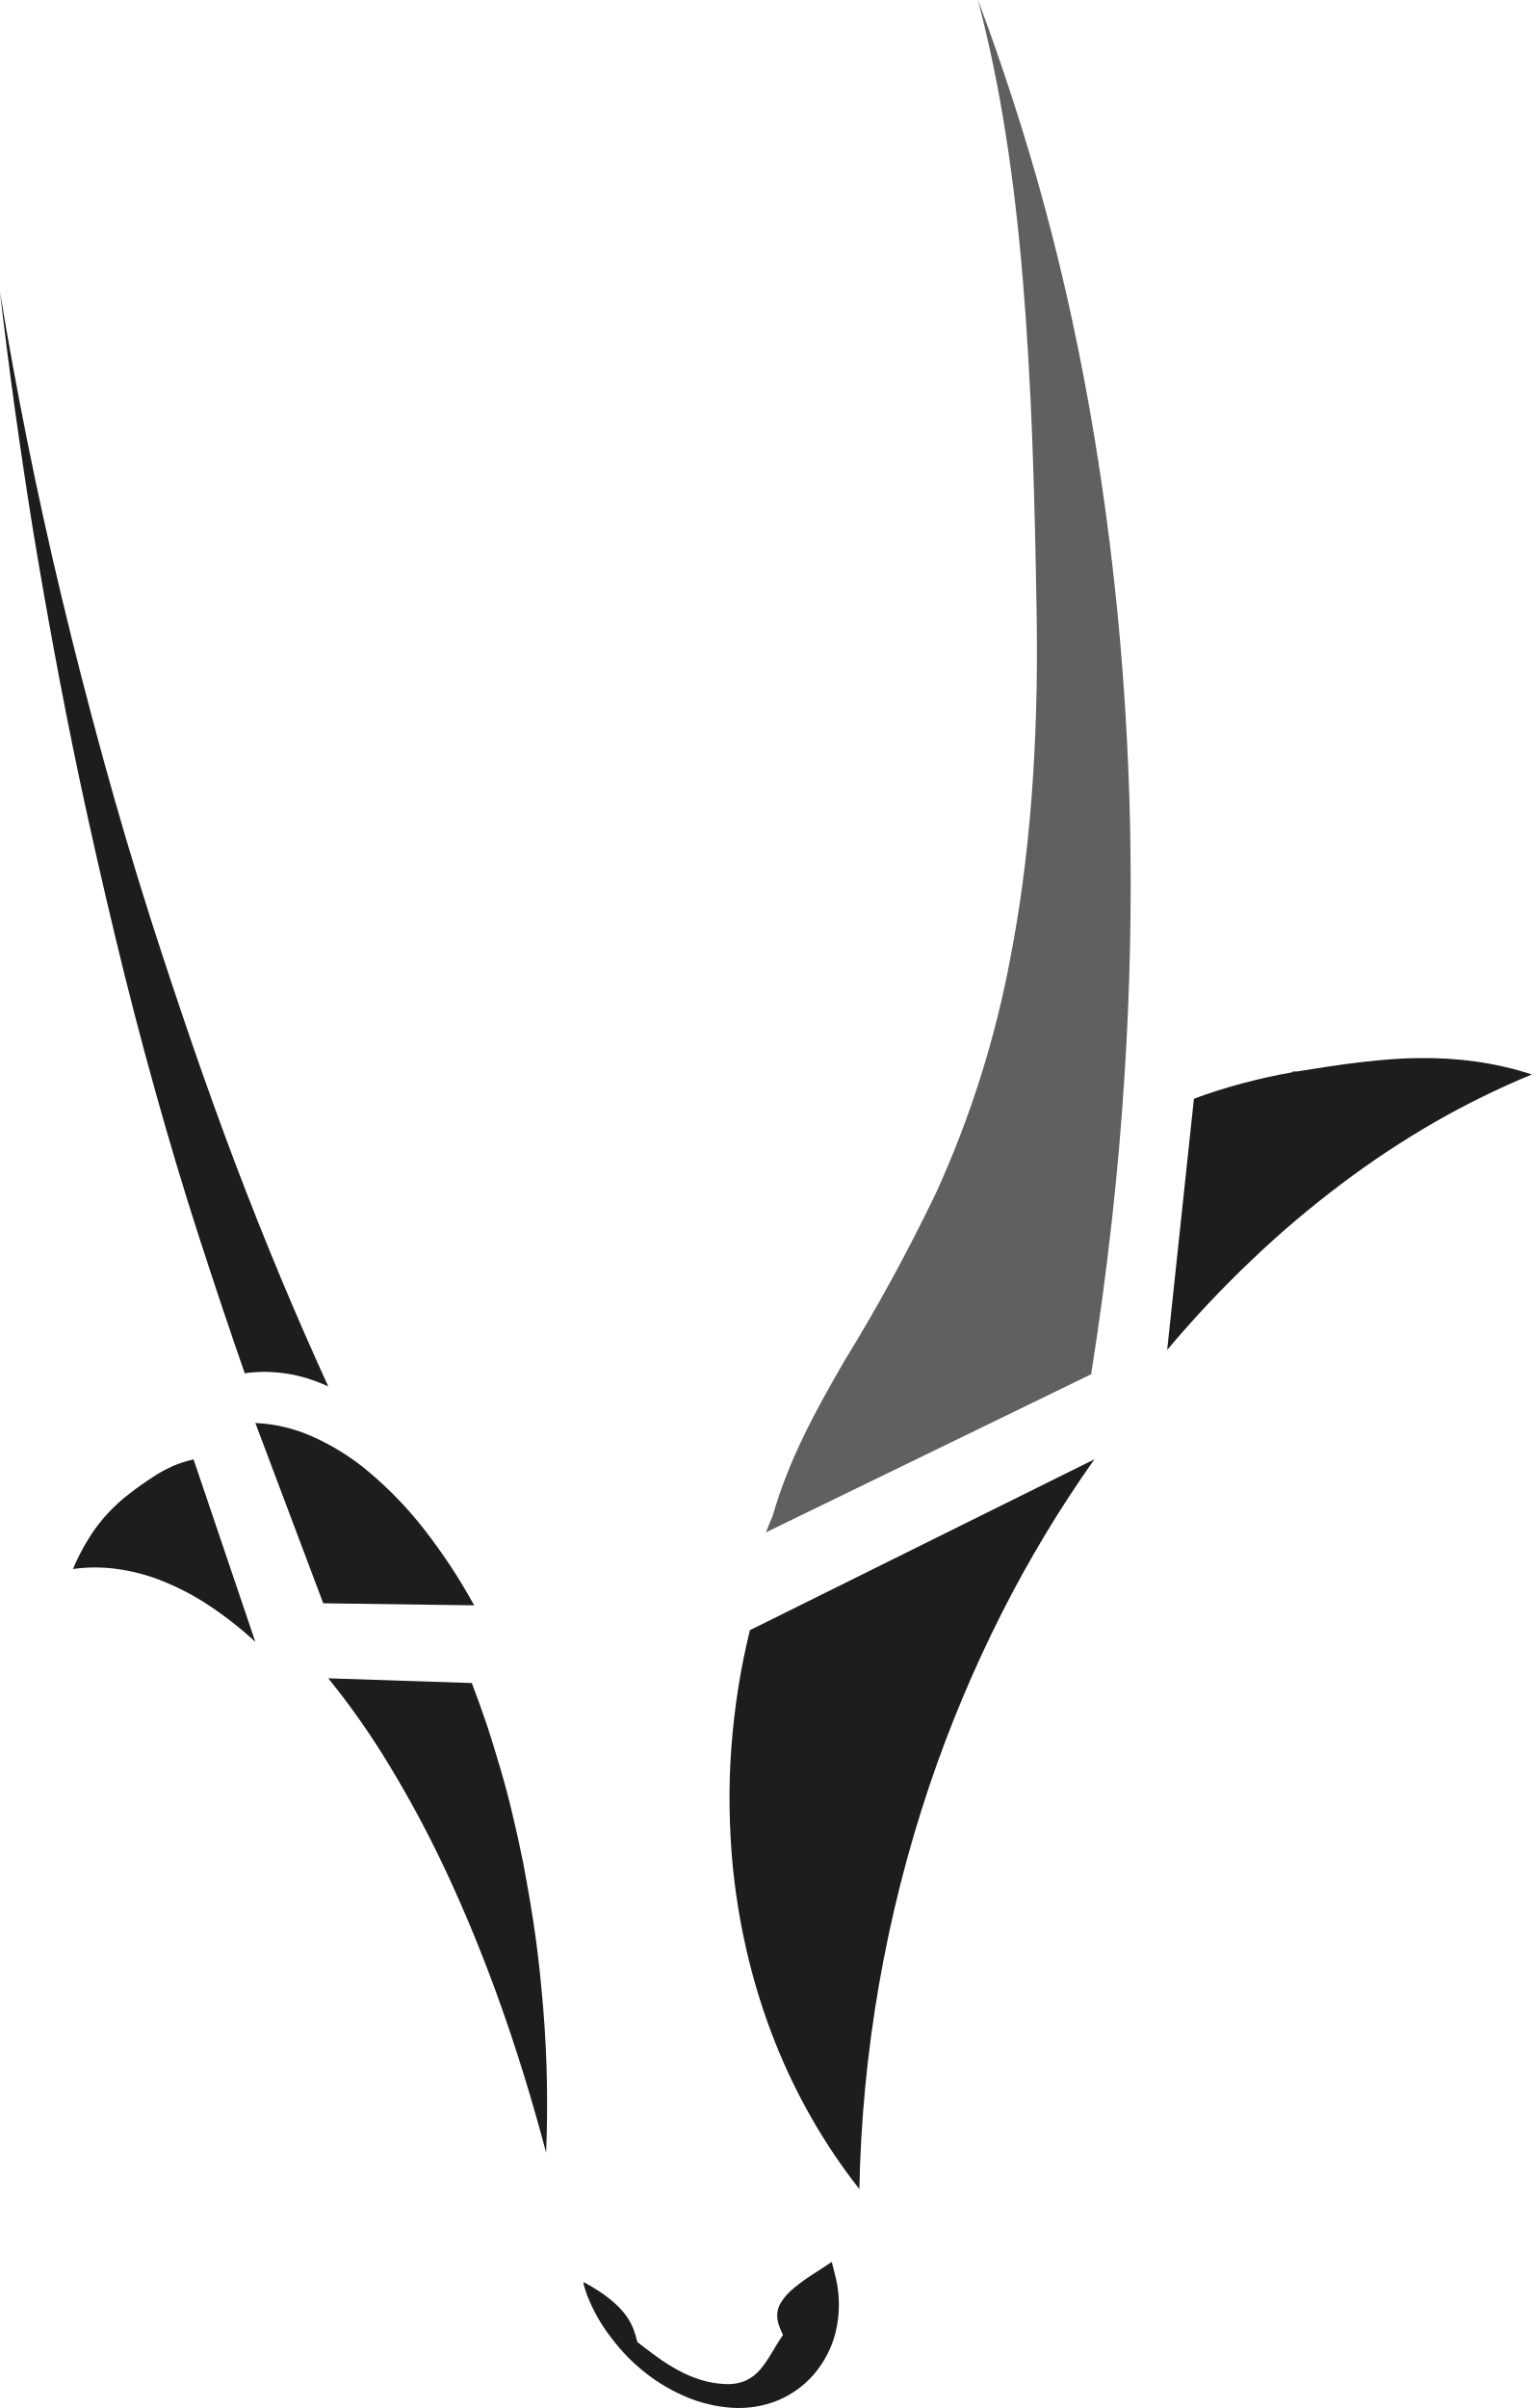
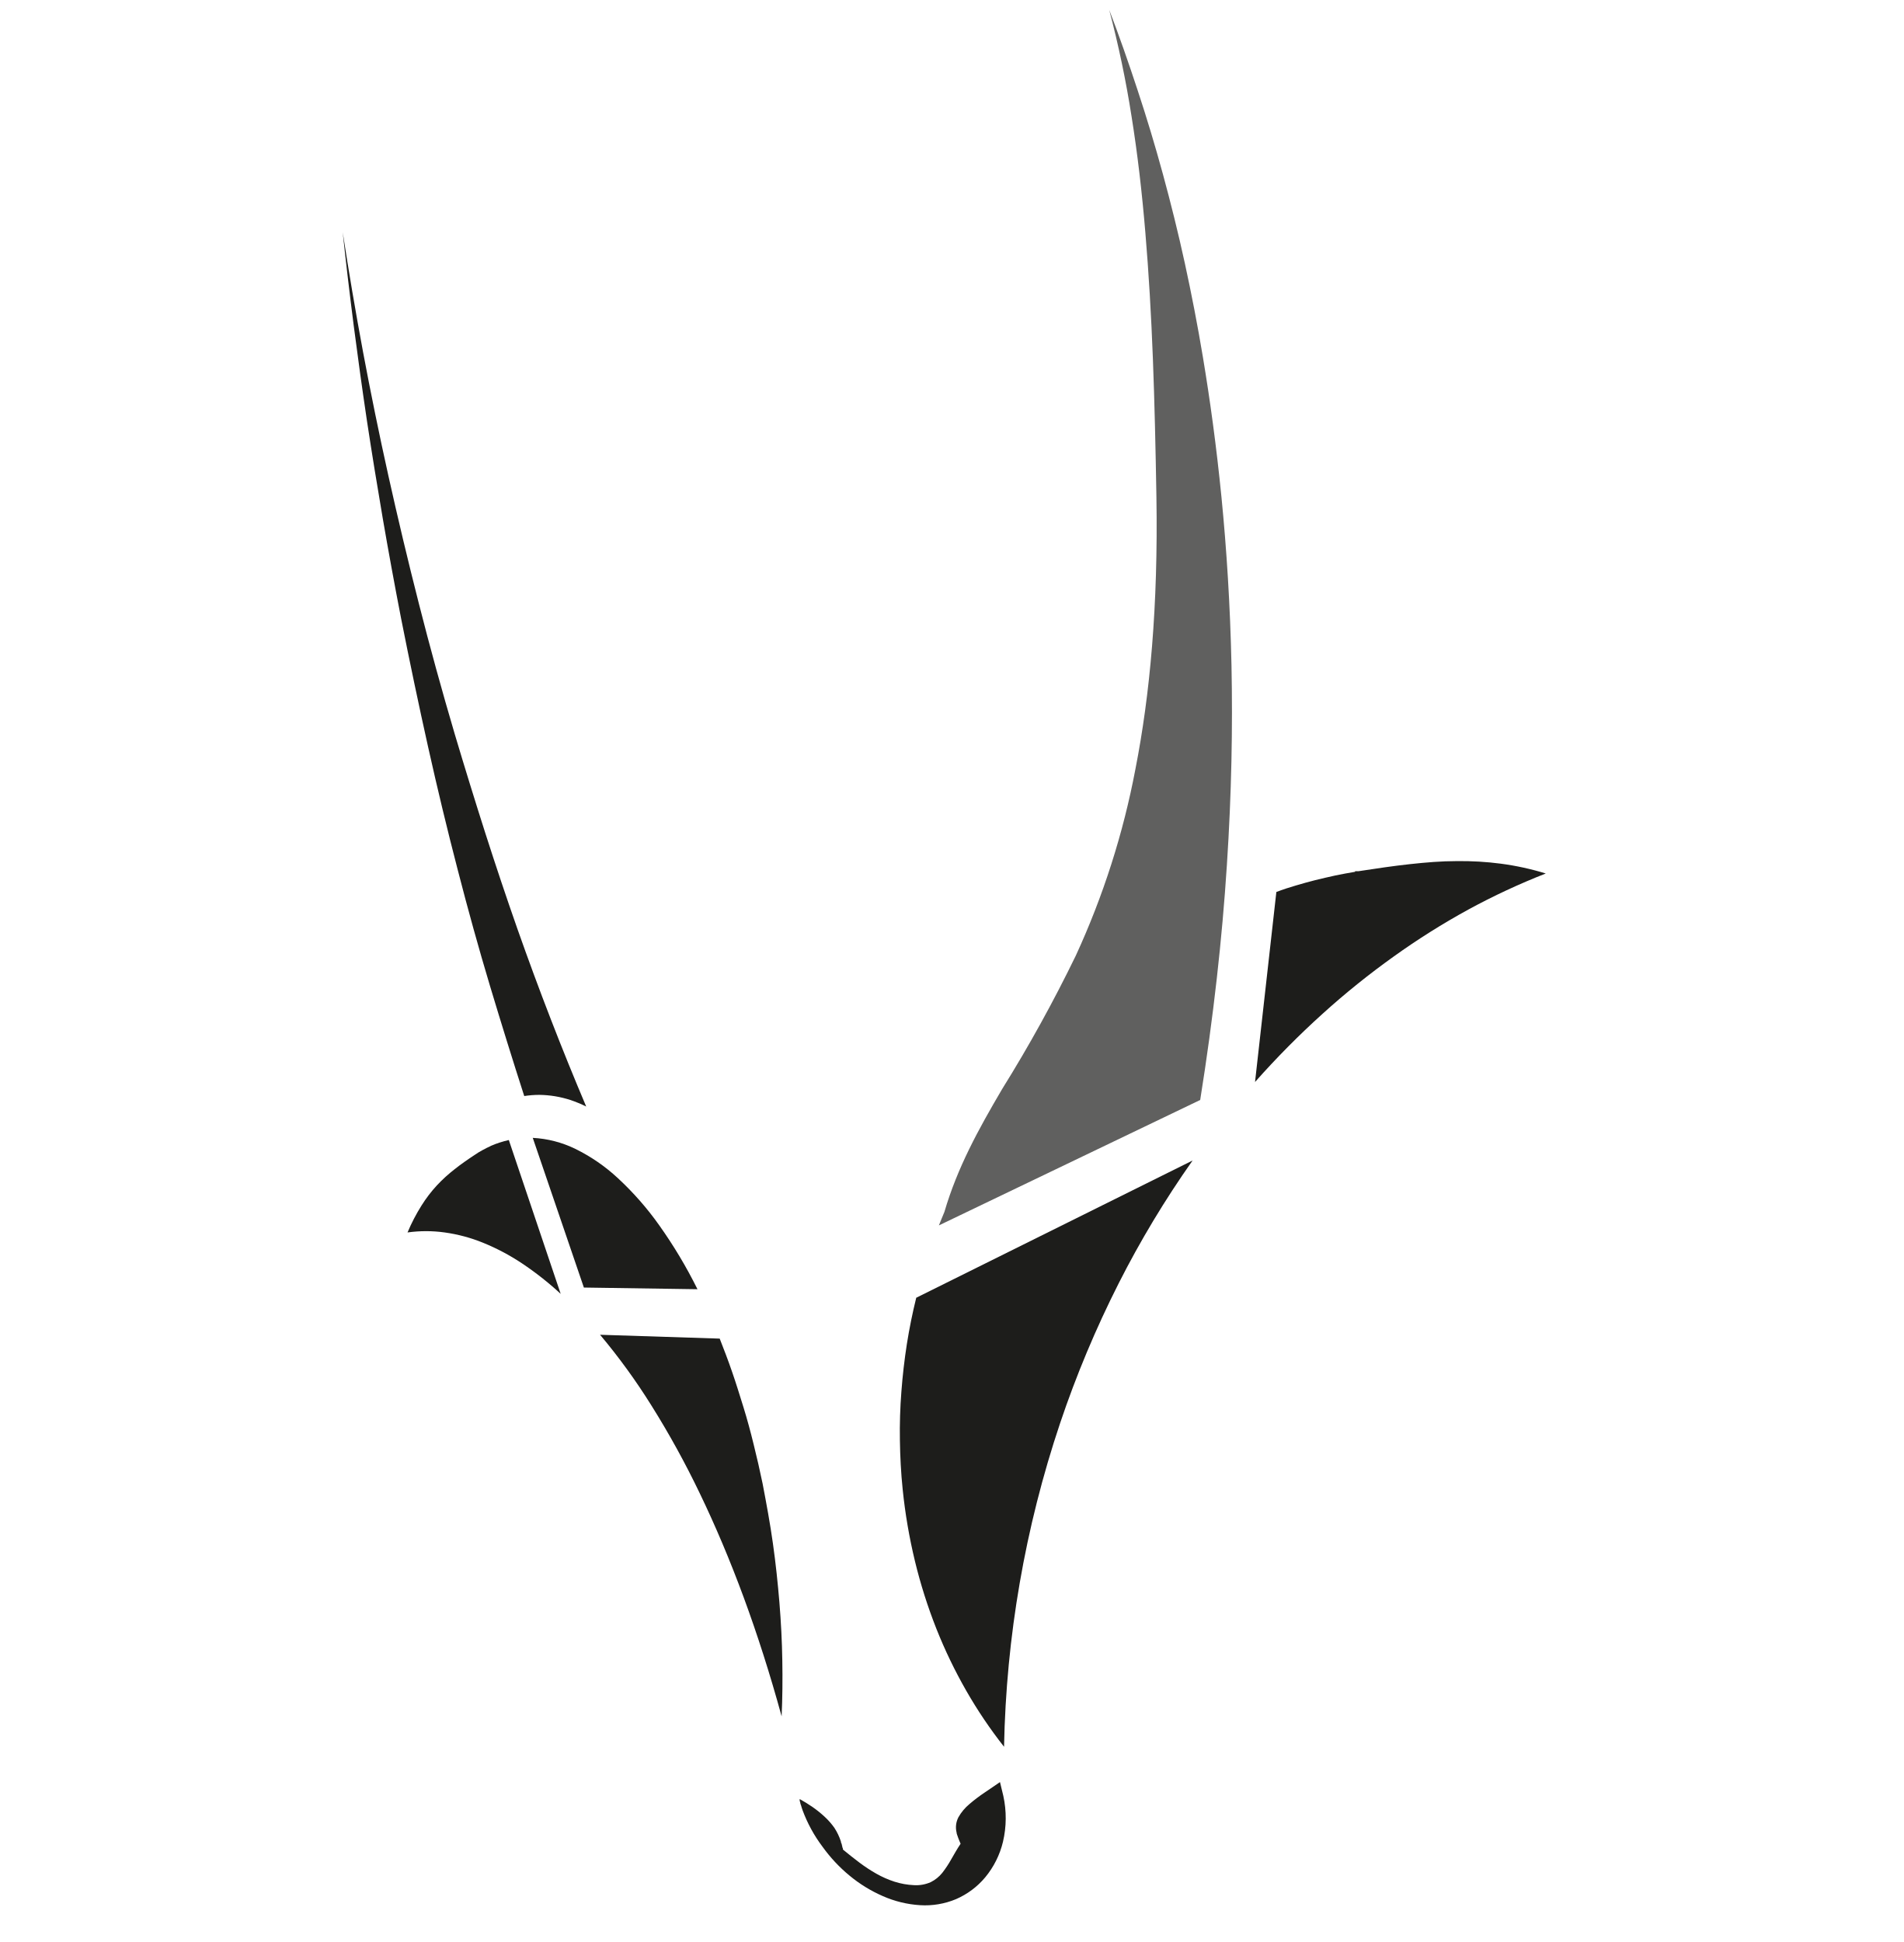
- <svg xmlns="http://www.w3.org/2000/svg" width="42" height="66" viewBox="0 0 42 66">
-   <g stroke="none" stroke-width="1" fill="none" fill-rule="evenodd">
-     <g transform="translate(-10, -14)" fill="#1D1D1B" fill-rule="nonzero">
-       <g transform="translate(10, 14)">
-         <path d="M22.799,62 C22.651,62.103 22.473,62.21 22.29,62.332 C22.108,62.448 21.934,62.574 21.769,62.71 C21.616,62.831 21.489,62.977 21.392,63.141 C21.309,63.294 21.287,63.47 21.33,63.637 C21.33,63.671 21.348,63.7 21.357,63.732 L21.39,63.822 L21.427,63.912 L21.467,64 C21.348,64.169 21.247,64.343 21.148,64.505 C21.059,64.659 20.957,64.806 20.844,64.944 C20.738,65.071 20.604,65.174 20.452,65.247 C20.271,65.323 20.074,65.356 19.877,65.343 C19.653,65.334 19.431,65.296 19.217,65.23 C19.005,65.164 18.801,65.078 18.607,64.973 C18.405,64.864 18.211,64.742 18.026,64.608 C17.836,64.473 17.649,64.328 17.469,64.188 C17.469,64.164 17.469,64.143 17.453,64.122 C17.438,64.101 17.453,64.08 17.438,64.057 C17.422,64.034 17.438,64.015 17.42,63.992 C17.403,63.969 17.405,63.948 17.4,63.927 C17.348,63.771 17.274,63.623 17.18,63.486 C17.082,63.352 16.969,63.229 16.843,63.118 C16.716,63.006 16.582,62.903 16.44,62.809 C16.299,62.717 16.152,62.628 16,62.548 C16.001,62.553 16.001,62.557 16,62.561 L16,62.574 L16,62.586 L16,62.599 L16.022,62.677 C16.022,62.702 16.037,62.727 16.046,62.754 C16.055,62.782 16.062,62.807 16.07,62.834 C16.079,62.862 16.088,62.887 16.099,62.914 C16.262,63.334 16.487,63.729 16.768,64.087 C17.033,64.441 17.344,64.76 17.695,65.036 C18.038,65.307 18.418,65.53 18.825,65.7 C19.224,65.868 19.651,65.968 20.086,65.995 C20.506,66.02 20.926,65.953 21.313,65.797 C21.697,65.639 22.036,65.396 22.304,65.089 C22.594,64.754 22.801,64.359 22.907,63.935 C23.027,63.446 23.031,62.937 22.918,62.445 L22.806,62" />
-         <path d="M4.711,40.198 L4.579,40.259 L4.45,40.326 L4.321,40.4 L4.194,40.482 C3.959,40.635 3.741,40.787 3.536,40.949 C3.331,41.107 3.14,41.281 2.963,41.47 C2.773,41.674 2.603,41.895 2.455,42.131 C2.279,42.409 2.127,42.701 2,43.004 C2.402,42.948 2.81,42.948 3.212,43.004 C3.641,43.063 4.06,43.175 4.461,43.336 C4.905,43.516 5.33,43.739 5.73,44.003 C6.179,44.302 6.604,44.635 7,45 L5.307,40 L5.155,40.038 L5.005,40.082 L4.854,40.135 L4.706,40.196" />
-         <path d="M7,39 L8.862,43.944 L13,44 C12.598,43.266 12.133,42.561 11.61,41.893 C11.169,41.329 10.666,40.808 10.106,40.338 C9.644,39.947 9.121,39.62 8.553,39.368 C8.068,39.152 7.54,39.027 7,39.002" />
-         <path d="M9,46 C9.616,46.76 10.179,47.564 10.686,48.406 C11.271,49.372 11.803,50.372 12.279,51.4 C12.791,52.502 13.275,53.684 13.724,54.947 C14.174,56.211 14.596,57.576 14.972,59 C14.999,58.38 15.006,57.743 14.995,57.095 C14.984,56.447 14.952,55.787 14.899,55.122 C14.846,54.456 14.778,53.783 14.686,53.106 C14.594,52.429 14.473,51.753 14.347,51.073 C14.256,50.618 14.158,50.172 14.053,49.737 C13.948,49.296 13.84,48.88 13.716,48.465 C13.592,48.051 13.473,47.649 13.343,47.261 C13.213,46.873 13.074,46.496 12.936,46.13 L9,46" />
-         <path d="M0,8 C0.121,9.056 0.257,10.124 0.407,11.205 C0.557,12.285 0.721,13.379 0.898,14.485 C1.079,15.586 1.274,16.702 1.483,17.831 C1.692,18.961 1.916,20.099 2.156,21.245 C2.475,22.744 2.808,24.212 3.153,25.648 C3.497,27.084 3.862,28.491 4.247,29.868 C4.629,31.243 5.028,32.575 5.445,33.865 C5.862,35.154 6.283,36.413 6.71,37.64 C6.896,37.613 7.084,37.6 7.273,37.6 C7.465,37.603 7.656,37.618 7.845,37.647 C8.041,37.677 8.234,37.721 8.423,37.778 C8.62,37.84 8.813,37.914 9,38 C8.556,37.03 8.121,36.035 7.694,35.013 C7.268,33.992 6.853,32.949 6.449,31.884 C6.046,30.818 5.653,29.728 5.27,28.615 C4.887,27.502 4.512,26.373 4.144,25.229 C3.665,23.724 3.222,22.229 2.815,20.743 C2.408,19.256 2.032,17.795 1.689,16.359 C1.345,14.924 1.033,13.507 0.752,12.108 C0.471,10.709 0.22,9.34 0,8" />
-         <path d="M35.442,29.388 C35.219,29.428 34.983,29.472 34.753,29.524 C34.523,29.575 34.307,29.629 34.071,29.69 C33.835,29.751 33.625,29.817 33.402,29.885 C33.179,29.953 32.956,30.03 32.733,30.119 L32,37 C32.729,36.132 33.504,35.308 34.321,34.532 C35.099,33.79 35.918,33.096 36.773,32.453 C37.596,31.832 38.454,31.264 39.343,30.752 C40.202,30.26 41.089,29.825 42,29.449 C41.497,29.286 40.981,29.168 40.46,29.095 C39.953,29.025 39.442,28.993 38.93,29.001 C38.411,29.001 37.881,29.048 37.325,29.111 C36.77,29.175 36.182,29.266 35.56,29.367 L35.529,29.367 L35.5,29.367 L35.471,29.367 L35.442,29.367" />
-         <path d="M30,40 L20.56,44.681 C20.432,45.201 20.326,45.727 20.241,46.26 C20.157,46.793 20.094,47.333 20.053,47.883 C20.011,48.43 19.993,48.987 20.002,49.539 C20.011,50.091 20.04,50.66 20.097,51.221 C20.182,52.046 20.323,52.865 20.518,53.672 C20.708,54.455 20.952,55.224 21.249,55.973 C21.539,56.702 21.881,57.411 22.272,58.092 C22.655,58.758 23.086,59.396 23.561,60 C23.634,56.244 24.28,52.522 25.476,48.96 C26.028,47.322 26.698,45.726 27.48,44.184 C28.217,42.733 29.058,41.336 29.998,40.007" />
-         <path d="M26.812,0 C27.128,1.214 27.383,2.444 27.574,3.685 C27.778,4.973 27.93,6.311 28.045,7.697 C28.16,9.083 28.244,10.555 28.302,12.062 C28.359,13.569 28.395,15.175 28.421,16.809 C28.483,20.611 28.2,23.672 27.707,26.226 C27.292,28.453 26.608,30.621 25.67,32.68 C24.914,34.258 24.076,35.795 23.161,37.284 C22.347,38.684 21.632,39.999 21.188,41.533 C21.172,41.573 21.157,41.611 21.142,41.649 C21.126,41.687 21.108,41.727 21.093,41.765 L21.046,41.881 C21.031,41.922 21.015,41.96 21,42 L29.916,37.666 L29.916,37.666 L29.916,37.666 C30.372,34.777 30.666,32.076 30.827,29.544 C30.987,27.085 31.026,24.79 30.984,22.655 C30.94,20.566 30.816,18.63 30.642,16.841 C30.467,15.052 30.25,13.466 30.009,12.004 C29.828,10.897 29.62,9.815 29.392,8.757 C29.164,7.699 28.915,6.682 28.645,5.68 C28.375,4.678 28.087,3.717 27.78,2.773 C27.473,1.829 27.152,0.894 26.812,0" opacity="0.7" />
-       </g>
-     </g>
-   </g>
+ <svg xmlns="http://www.w3.org/2000/svg" width="50" height="51" viewBox="0 0 50 51" fill="none">
+   <path d="M26.256 46.803C26.142 46.886 26.004 46.972 25.863 47.071C25.722 47.165 25.587 47.267 25.459 47.377C25.342 47.474 25.243 47.592 25.168 47.725C25.104 47.849 25.087 47.992 25.121 48.127C25.121 48.154 25.134 48.178 25.141 48.203L25.167 48.276L25.196 48.349L25.226 48.42C25.134 48.556 25.056 48.698 24.98 48.828C24.911 48.953 24.832 49.072 24.745 49.184C24.663 49.286 24.559 49.37 24.442 49.428C24.302 49.49 24.15 49.517 23.997 49.507C23.824 49.499 23.652 49.468 23.487 49.415C23.323 49.362 23.165 49.292 23.015 49.207C22.859 49.119 22.709 49.02 22.566 48.912C22.42 48.803 22.275 48.686 22.136 48.572C22.136 48.553 22.136 48.536 22.124 48.519C22.112 48.502 22.124 48.485 22.112 48.466C22.1 48.448 22.112 48.432 22.098 48.414C22.084 48.395 22.086 48.378 22.083 48.361C22.042 48.235 21.985 48.115 21.913 48.004C21.837 47.896 21.749 47.796 21.652 47.707C21.554 47.617 21.45 47.533 21.341 47.457C21.232 47.382 21.118 47.311 21 47.246C21.001 47.249 21.001 47.253 21 47.256V47.267V47.277V47.287L21.017 47.35C21.017 47.37 21.029 47.391 21.036 47.413C21.043 47.435 21.048 47.455 21.055 47.477C21.062 47.499 21.068 47.52 21.077 47.542C21.203 47.881 21.377 48.201 21.594 48.49C21.799 48.776 22.039 49.035 22.311 49.258C22.575 49.477 22.869 49.658 23.184 49.795C23.492 49.931 23.823 50.012 24.159 50.033C24.483 50.054 24.808 49.999 25.107 49.874C25.404 49.745 25.666 49.549 25.873 49.301C26.098 49.03 26.257 48.71 26.339 48.368C26.432 47.972 26.435 47.56 26.348 47.163L26.261 46.803" fill="#1D1D1B" />
+   <path d="M12.882 30.099L12.777 30.148L12.673 30.203L12.569 30.262L12.467 30.329C12.278 30.453 12.103 30.575 11.938 30.706C11.773 30.834 11.618 30.975 11.476 31.127C11.323 31.292 11.187 31.471 11.068 31.661C10.927 31.886 10.804 32.122 10.702 32.366C11.025 32.321 11.354 32.321 11.677 32.366C12.022 32.414 12.359 32.504 12.681 32.635C13.039 32.78 13.381 32.961 13.702 33.174C14.063 33.415 14.405 33.684 14.724 33.979L13.362 29.939L13.239 29.97L13.119 30.006L12.998 30.048L12.879 30.097" fill="#1D1D1B" />
+   <path d="M13.99 29.88L15.333 33.813L18.316 33.857C18.027 33.273 17.692 32.713 17.314 32.181C16.997 31.732 16.633 31.318 16.23 30.944C15.897 30.633 15.519 30.373 15.11 30.172C14.76 30.001 14.379 29.902 13.99 29.882" fill="#1D1D1B" />
+   <path d="M15.758 35.053C16.25 35.639 16.7 36.259 17.105 36.908C17.572 37.653 17.996 38.423 18.376 39.216C18.785 40.065 19.171 40.976 19.53 41.95C19.889 42.924 20.226 43.976 20.526 45.074C20.548 44.596 20.553 44.105 20.544 43.606C20.536 43.106 20.51 42.598 20.468 42.084C20.425 41.571 20.371 41.053 20.297 40.531C20.224 40.009 20.127 39.488 20.027 38.964C19.954 38.613 19.876 38.27 19.792 37.934C19.709 37.594 19.622 37.273 19.523 36.953C19.424 36.634 19.329 36.325 19.225 36.026C19.122 35.726 19.011 35.436 18.9 35.154L15.758 35.053Z" fill="#1D1D1B" />
+   <path d="M9 6.099C9.086 6.907 9.183 7.725 9.289 8.552C9.396 9.379 9.512 10.216 9.638 11.062C9.766 11.905 9.905 12.759 10.053 13.623C10.202 14.488 10.362 15.359 10.532 16.236C10.759 17.384 10.995 18.507 11.24 19.606C11.485 20.705 11.744 21.781 12.018 22.835C12.289 23.888 12.572 24.907 12.868 25.894C13.165 26.881 13.464 27.844 13.767 28.784C13.899 28.763 14.033 28.753 14.167 28.753C14.303 28.755 14.439 28.767 14.574 28.789C14.713 28.812 14.85 28.846 14.984 28.889C15.124 28.937 15.261 28.993 15.394 29.059C15.079 28.317 14.77 27.555 14.467 26.773C14.164 25.991 13.869 25.193 13.582 24.378C13.296 23.563 13.017 22.729 12.744 21.877C12.472 21.025 12.205 20.161 11.944 19.285C11.604 18.134 11.289 16.989 11 15.852C10.71 14.714 10.444 13.596 10.2 12.497C9.956 11.399 9.734 10.314 9.534 9.244C9.335 8.173 9.157 7.125 9 6.099Z" fill="#1D1D1B" />
+   <path d="M35.586 22.895C35.416 22.924 35.235 22.956 35.06 22.993C34.885 23.031 34.72 23.07 34.539 23.114C34.359 23.158 34.199 23.206 34.029 23.255C33.859 23.304 33.688 23.36 33.518 23.425L32.958 28.415C33.515 27.786 34.106 27.188 34.73 26.625C35.324 26.087 35.949 25.584 36.602 25.118C37.231 24.667 37.886 24.255 38.564 23.884C39.22 23.527 39.898 23.212 40.593 22.939C40.209 22.821 39.816 22.735 39.417 22.682C39.03 22.631 38.64 22.609 38.25 22.614C37.853 22.614 37.448 22.648 37.024 22.694C36.6 22.74 36.151 22.806 35.676 22.879H35.652H35.63H35.608H35.586" fill="#1D1D1B" />
+   <path d="M31.316 30.478L24.061 34.081C23.962 34.481 23.88 34.886 23.815 35.296C23.751 35.707 23.703 36.123 23.671 36.546C23.638 36.967 23.625 37.395 23.632 37.82C23.638 38.245 23.66 38.684 23.705 39.115C23.77 39.751 23.878 40.381 24.028 41.002C24.174 41.605 24.362 42.196 24.59 42.773C24.813 43.335 25.076 43.88 25.376 44.404C25.67 44.917 26.001 45.408 26.367 45.873C26.423 42.982 26.919 40.117 27.839 37.375C28.263 36.114 28.778 34.886 29.379 33.699C29.945 32.582 30.592 31.507 31.314 30.483" fill="#1D1D1B" />
+   <path opacity="0.7" d="M29.129 0.26C29.373 1.183 29.569 2.118 29.716 3.061C29.873 4.04 29.99 5.056 30.078 6.11C30.167 7.163 30.232 8.282 30.276 9.427C30.32 10.573 30.347 11.793 30.368 13.035C30.416 15.925 30.198 18.251 29.818 20.192C29.498 21.885 28.972 23.532 28.251 25.097C27.668 26.297 27.024 27.465 26.319 28.597C25.693 29.661 25.143 30.66 24.801 31.826C24.789 31.857 24.777 31.885 24.765 31.914C24.753 31.943 24.739 31.974 24.728 32.003L24.692 32.091C24.68 32.122 24.668 32.151 24.656 32.181L31.518 28.887C31.869 26.692 32.095 24.638 32.219 22.715C32.342 20.845 32.373 19.101 32.34 17.478C32.306 15.891 32.211 14.419 32.077 13.059C31.942 11.7 31.775 10.495 31.59 9.383C31.45 8.542 31.29 7.719 31.115 6.915C30.94 6.111 30.747 5.338 30.54 4.577C30.332 3.815 30.111 3.084 29.874 2.367C29.638 1.65 29.391 0.94 29.129 0.26Z" fill="#1D1D1B" />
</svg>
